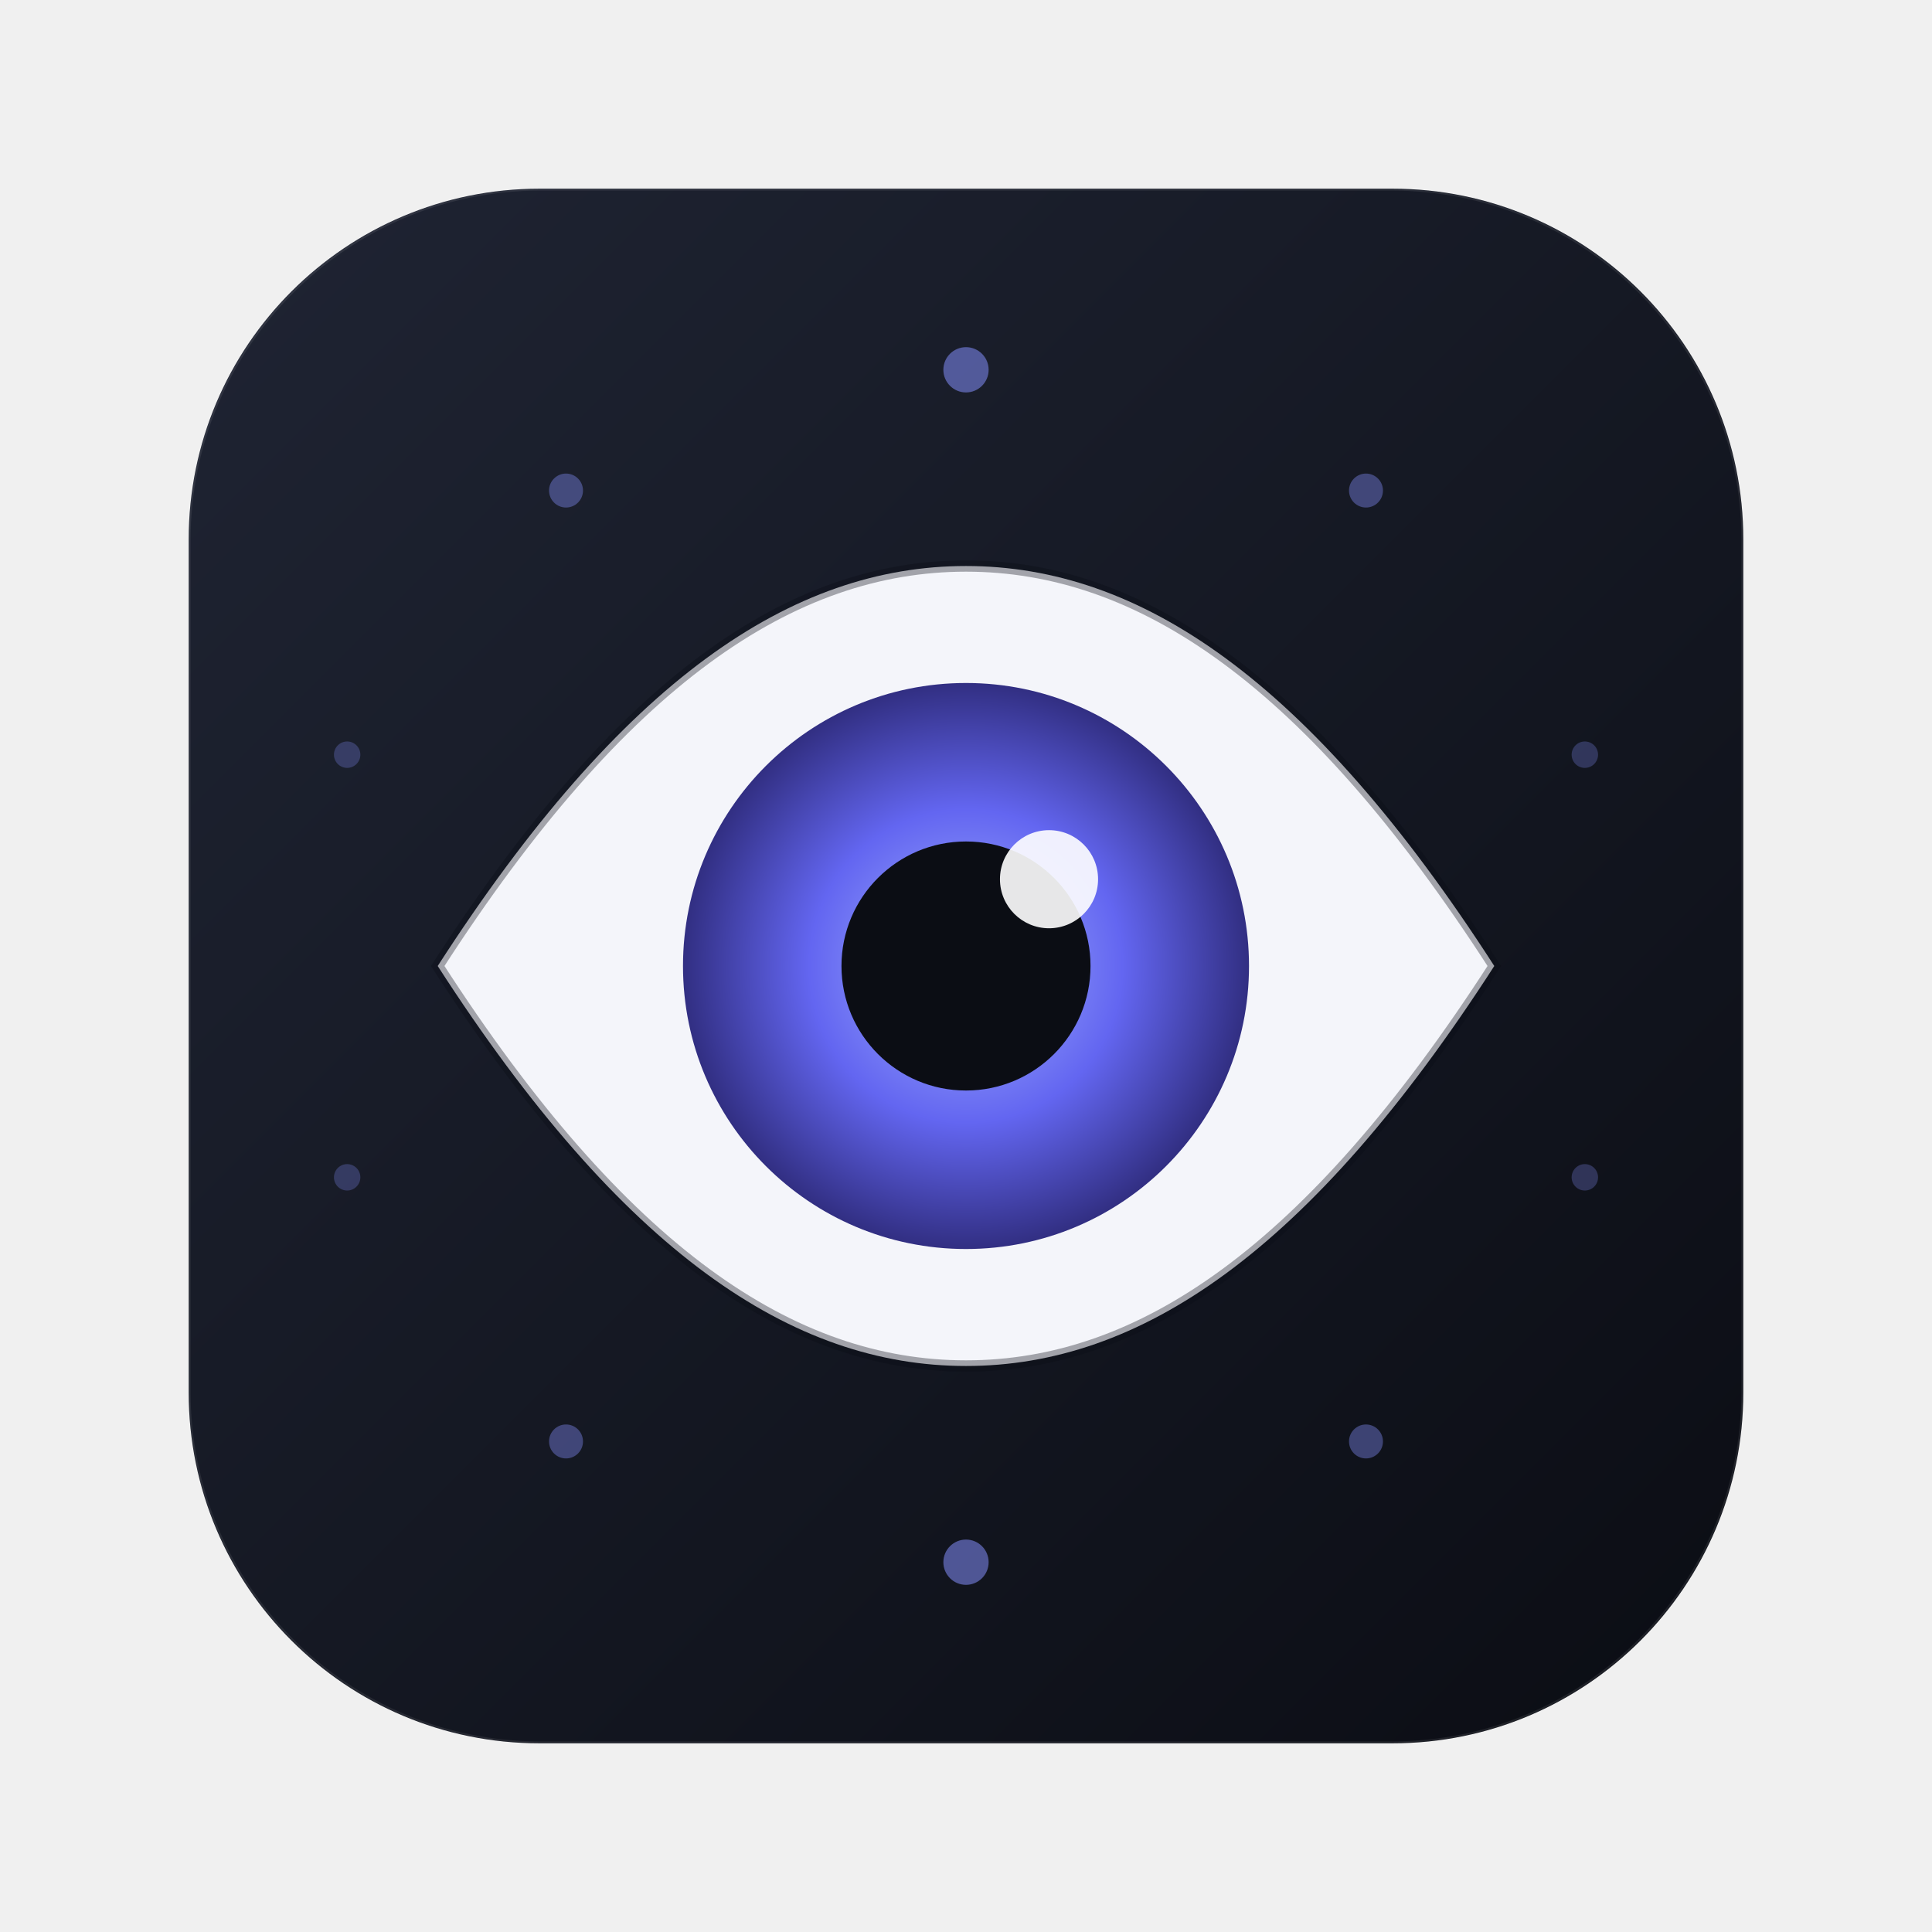
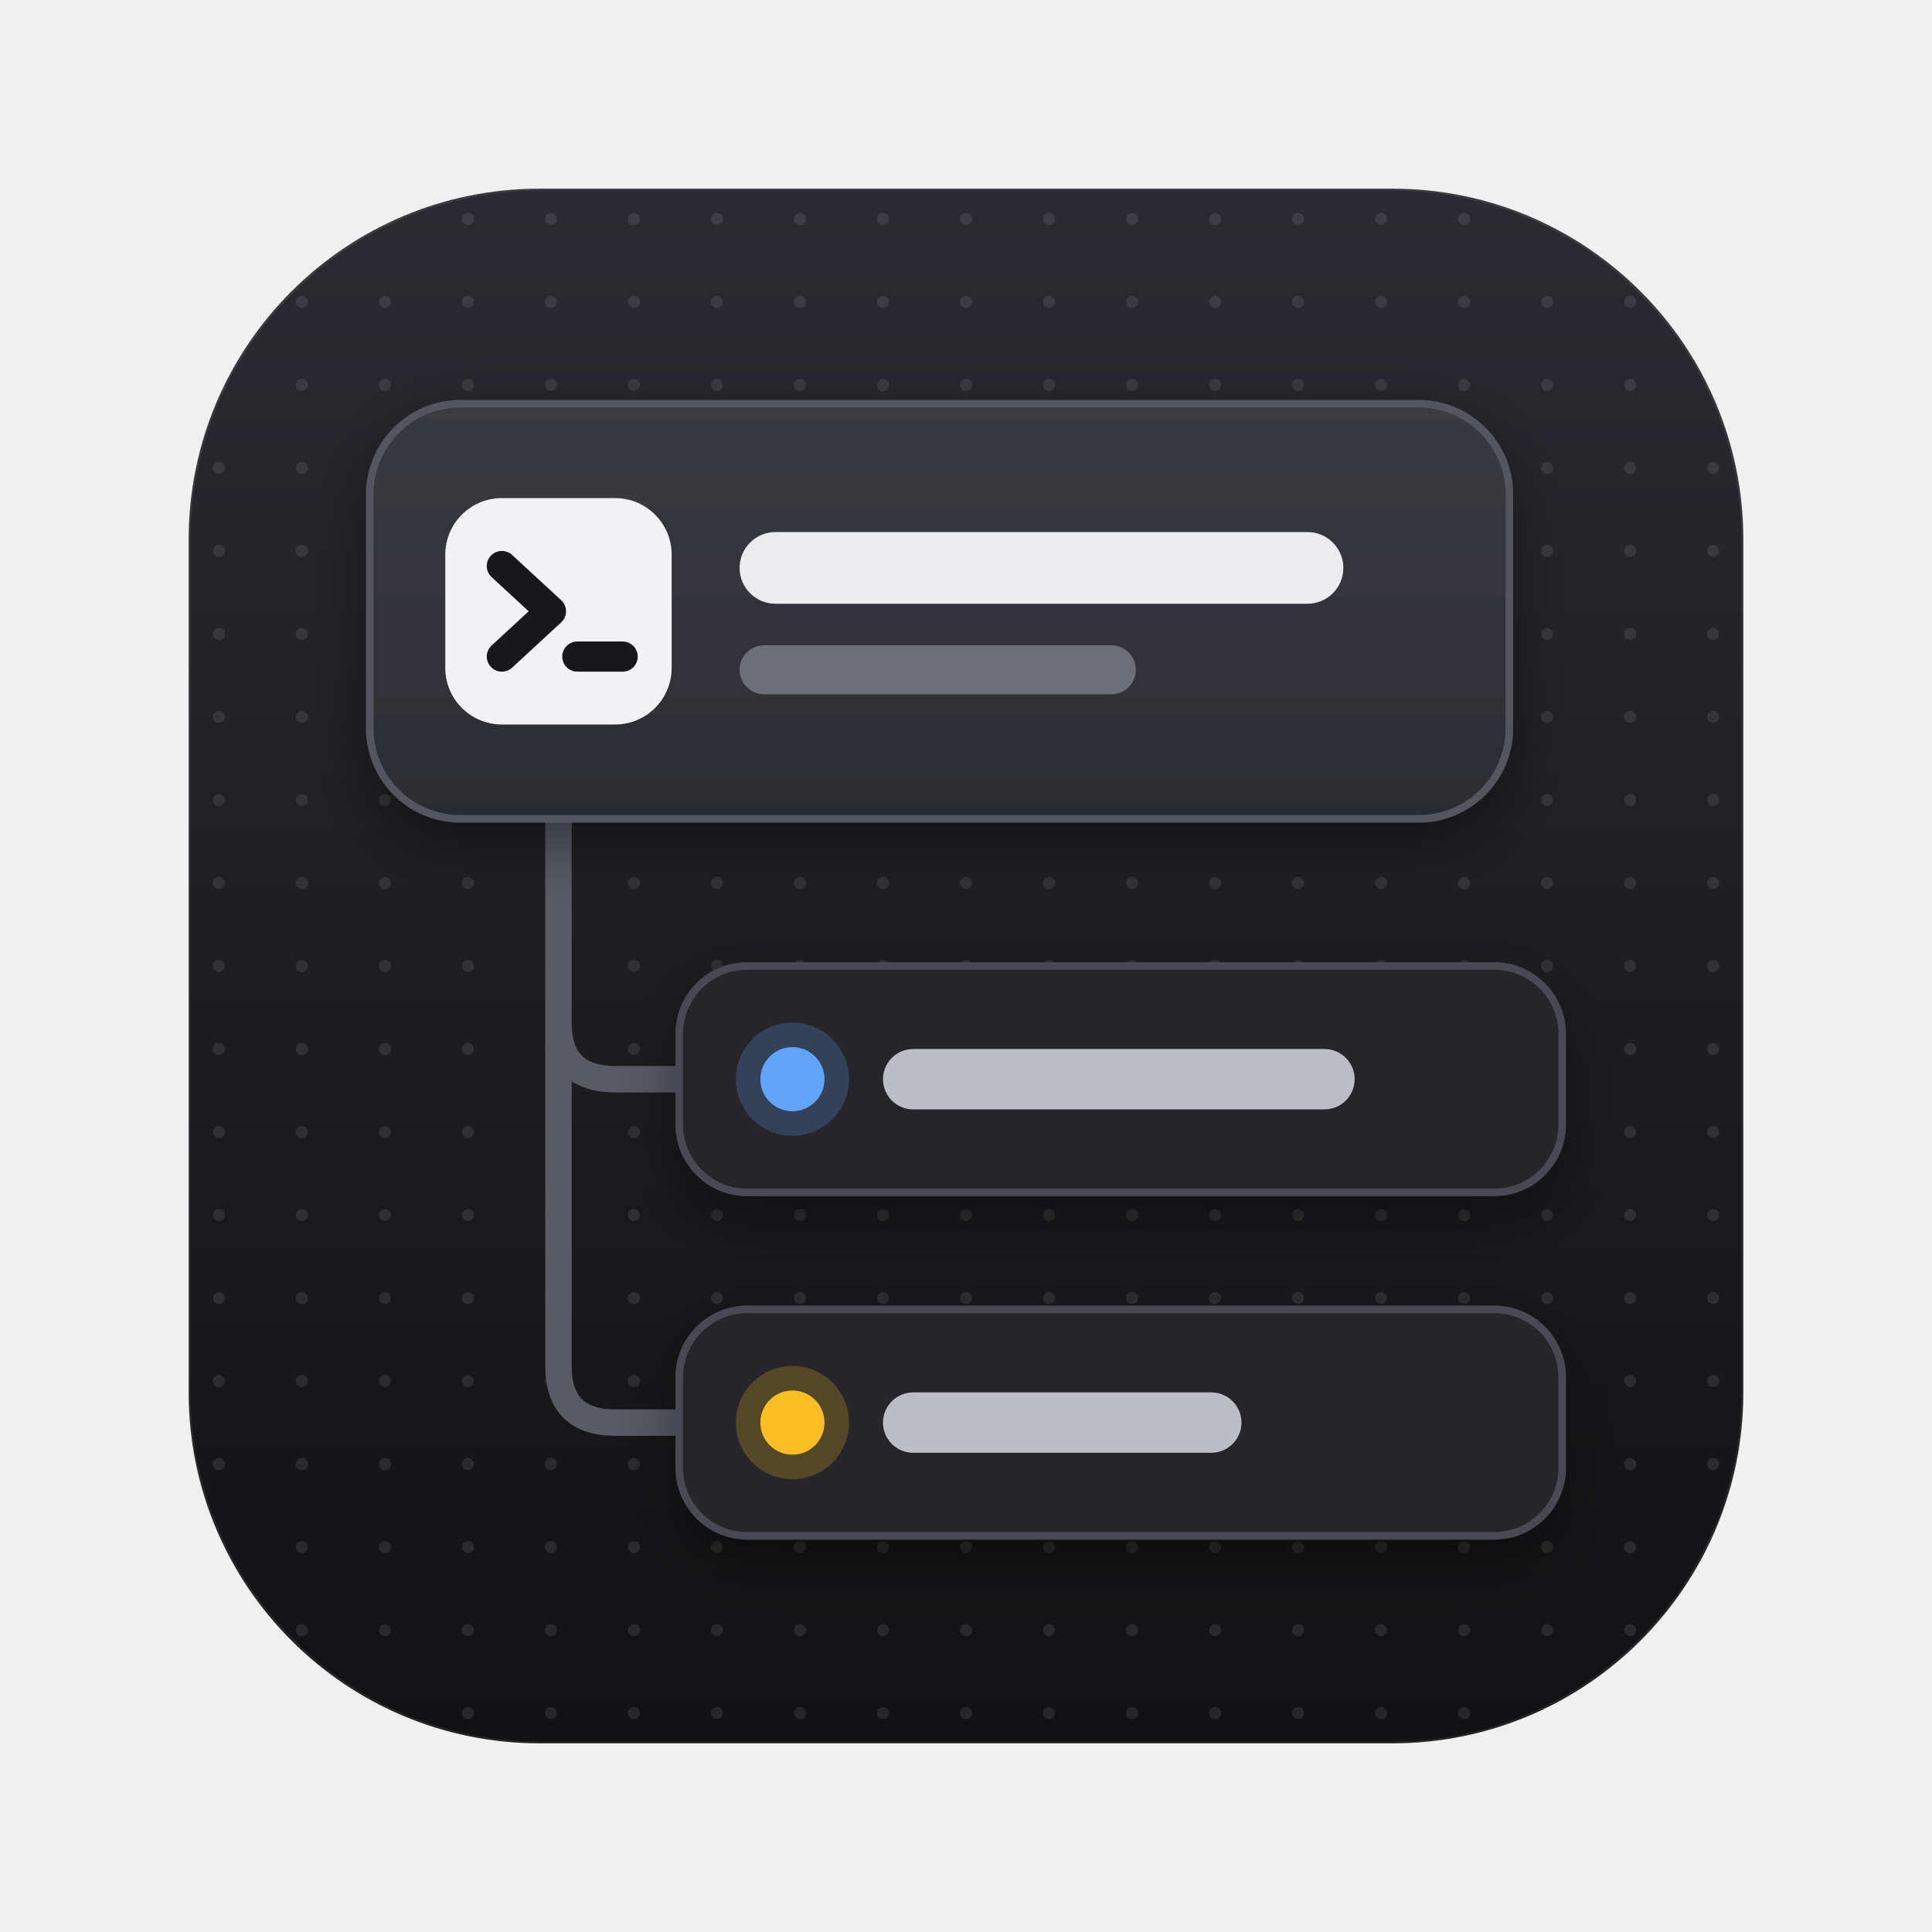
<svg xmlns="http://www.w3.org/2000/svg" width="1024" height="1024" viewBox="0 0 1024 1024">
  <defs>
-     <linearGradient id="bg" x1="0" y1="0" x2="1" y2="1">
-       <stop offset="0" stop-color="#1F2433" />
-       <stop offset="1" stop-color="#0B0D14" />
+     <linearGradient id="bg" x1="0" y1="0" x2="0" y2="1">
+       <stop offset="0" stop-color="#2A2A30" />
+       <stop offset="1" stop-color="#121214" />
    </linearGradient>
-     <radialGradient id="iris" cx="0.5" cy="0.5" r="0.5">
-       <stop offset="0" stop-color="#A5B4FC" />
-       <stop offset="0.55" stop-color="#6366F1" />
-       <stop offset="1" stop-color="#312E81" />
-     </radialGradient>
+     <linearGradient id="parent" x1="0" y1="0" x2="0" y2="1">
+       <stop offset="0" stop-color="#3A3A41" />
+       <stop offset="1" stop-color="#2C2C32" />
+     </linearGradient>
+     <pattern id="dots" width="44" height="44" patternUnits="userSpaceOnUse" x="490" y="490">
+       <circle cx="22" cy="22" r="3.2" fill="#FFFFFF" fill-opacity="0.09" />
+     </pattern>
+     <filter id="shadow" x="-20%" y="-30%" width="140%" height="170%">
+       <feDropShadow dx="0" dy="12" stdDeviation="16" flood-color="#000000" flood-opacity="0.4" />
+     </filter>
    <clipPath id="tile">
      <rect x="100" y="100" width="824" height="824" rx="186" />
-     </clipPath>
-     <clipPath id="eye">
-       <path d="M232 512 C 330 360, 420 300, 512 300 C 604 300, 694 360, 792 512 C 694 664, 604 724, 512 724 C 420 724, 330 664, 232 512 Z" />
    </clipPath>
  </defs>
  <g clip-path="url(#tile)">
    <rect x="100" y="100" width="824" height="824" fill="url(#bg)" />
-     <g fill="#818CF8">
-       <circle cx="512" cy="196" r="12" opacity="0.55" />
-       <circle cx="512" cy="828" r="12" opacity="0.55" />
-       <circle cx="300" cy="260" r="9" opacity="0.4" />
-       <circle cx="724" cy="260" r="9" opacity="0.4" />
-       <circle cx="300" cy="764" r="9" opacity="0.4" />
-       <circle cx="724" cy="764" r="9" opacity="0.4" />
-       <circle cx="184" cy="400" r="7" opacity="0.28" />
-       <circle cx="840" cy="400" r="7" opacity="0.28" />
-       <circle cx="184" cy="624" r="7" opacity="0.28" />
-       <circle cx="840" cy="624" r="7" opacity="0.28" />
+     <rect x="100" y="100" width="824" height="824" fill="url(#dots)" />
+     <path d="M296 420 L 296 724 Q 296 754, 326 754 L 360 754 M 296 542 Q 296 572, 326 572 L 360 572" fill="none" stroke="#5A5A64" stroke-width="14" stroke-linecap="round" stroke-linejoin="round" />
+     <rect x="196" y="214" width="604" height="220" rx="48" fill="url(#parent)" stroke="#55555E" stroke-width="4" filter="url(#shadow)" />
+     <rect x="236" y="264" width="120" height="120" rx="30" fill="#F2F2F4" />
+     <g fill="none" stroke="#18181B" stroke-width="16" stroke-linecap="round" stroke-linejoin="round">
+       <path d="M266 300 L 292 324 L 266 348" />
+       <path d="M306 348 L 330 348" />
    </g>
-     <path d="M232 512 C 330 360, 420 300, 512 300 C 604 300, 694 360, 792 512 C 694 664, 604 724, 512 724 C 420 724, 330 664, 232 512 Z" fill="#F4F5FA" />
-     <g clip-path="url(#eye)">
-       <circle cx="512" cy="512" r="150" fill="url(#iris)" />
-       <circle cx="512" cy="512" r="66" fill="#0B0D14" />
-       <circle cx="556" cy="466" r="26" fill="#FFFFFF" opacity="0.9" />
-     </g>
-     <path d="M232 512 C 330 360, 420 300, 512 300 C 604 300, 694 360, 792 512 C 694 664, 604 724, 512 724 C 420 724, 330 664, 232 512 Z" fill="none" stroke="#0B0D14" stroke-opacity="0.35" stroke-width="6" />
+     <rect x="392" y="282" width="320" height="38" rx="19" fill="#ECECEF" />
+     <rect x="392" y="342" width="210" height="26" rx="13" fill="#6E6E78" />
+     <rect x="360" y="512" width="468" height="120" rx="36" fill="#26262B" stroke="#4A4A52" stroke-width="4" filter="url(#shadow)" />
+     <circle cx="420" cy="572" r="30" fill="#60A5FA" fill-opacity="0.22" />
+     <circle cx="420" cy="572" r="17" fill="#60A5FA" />
+     <rect x="468" y="556" width="250" height="32" rx="16" fill="#BDBDC5" />
+     <rect x="360" y="694" width="468" height="120" rx="36" fill="#26262B" stroke="#4A4A52" stroke-width="4" filter="url(#shadow)" />
+     <circle cx="420" cy="754" r="30" fill="#FBBF24" fill-opacity="0.22" />
+     <circle cx="420" cy="754" r="17" fill="#FBBF24" />
+     <rect x="468" y="738" width="190" height="32" rx="16" fill="#BDBDC5" />
  </g>
  <rect x="100.5" y="100.5" width="823" height="823" rx="186" fill="none" stroke="#FFFFFF" stroke-opacity="0.08" />
</svg>
